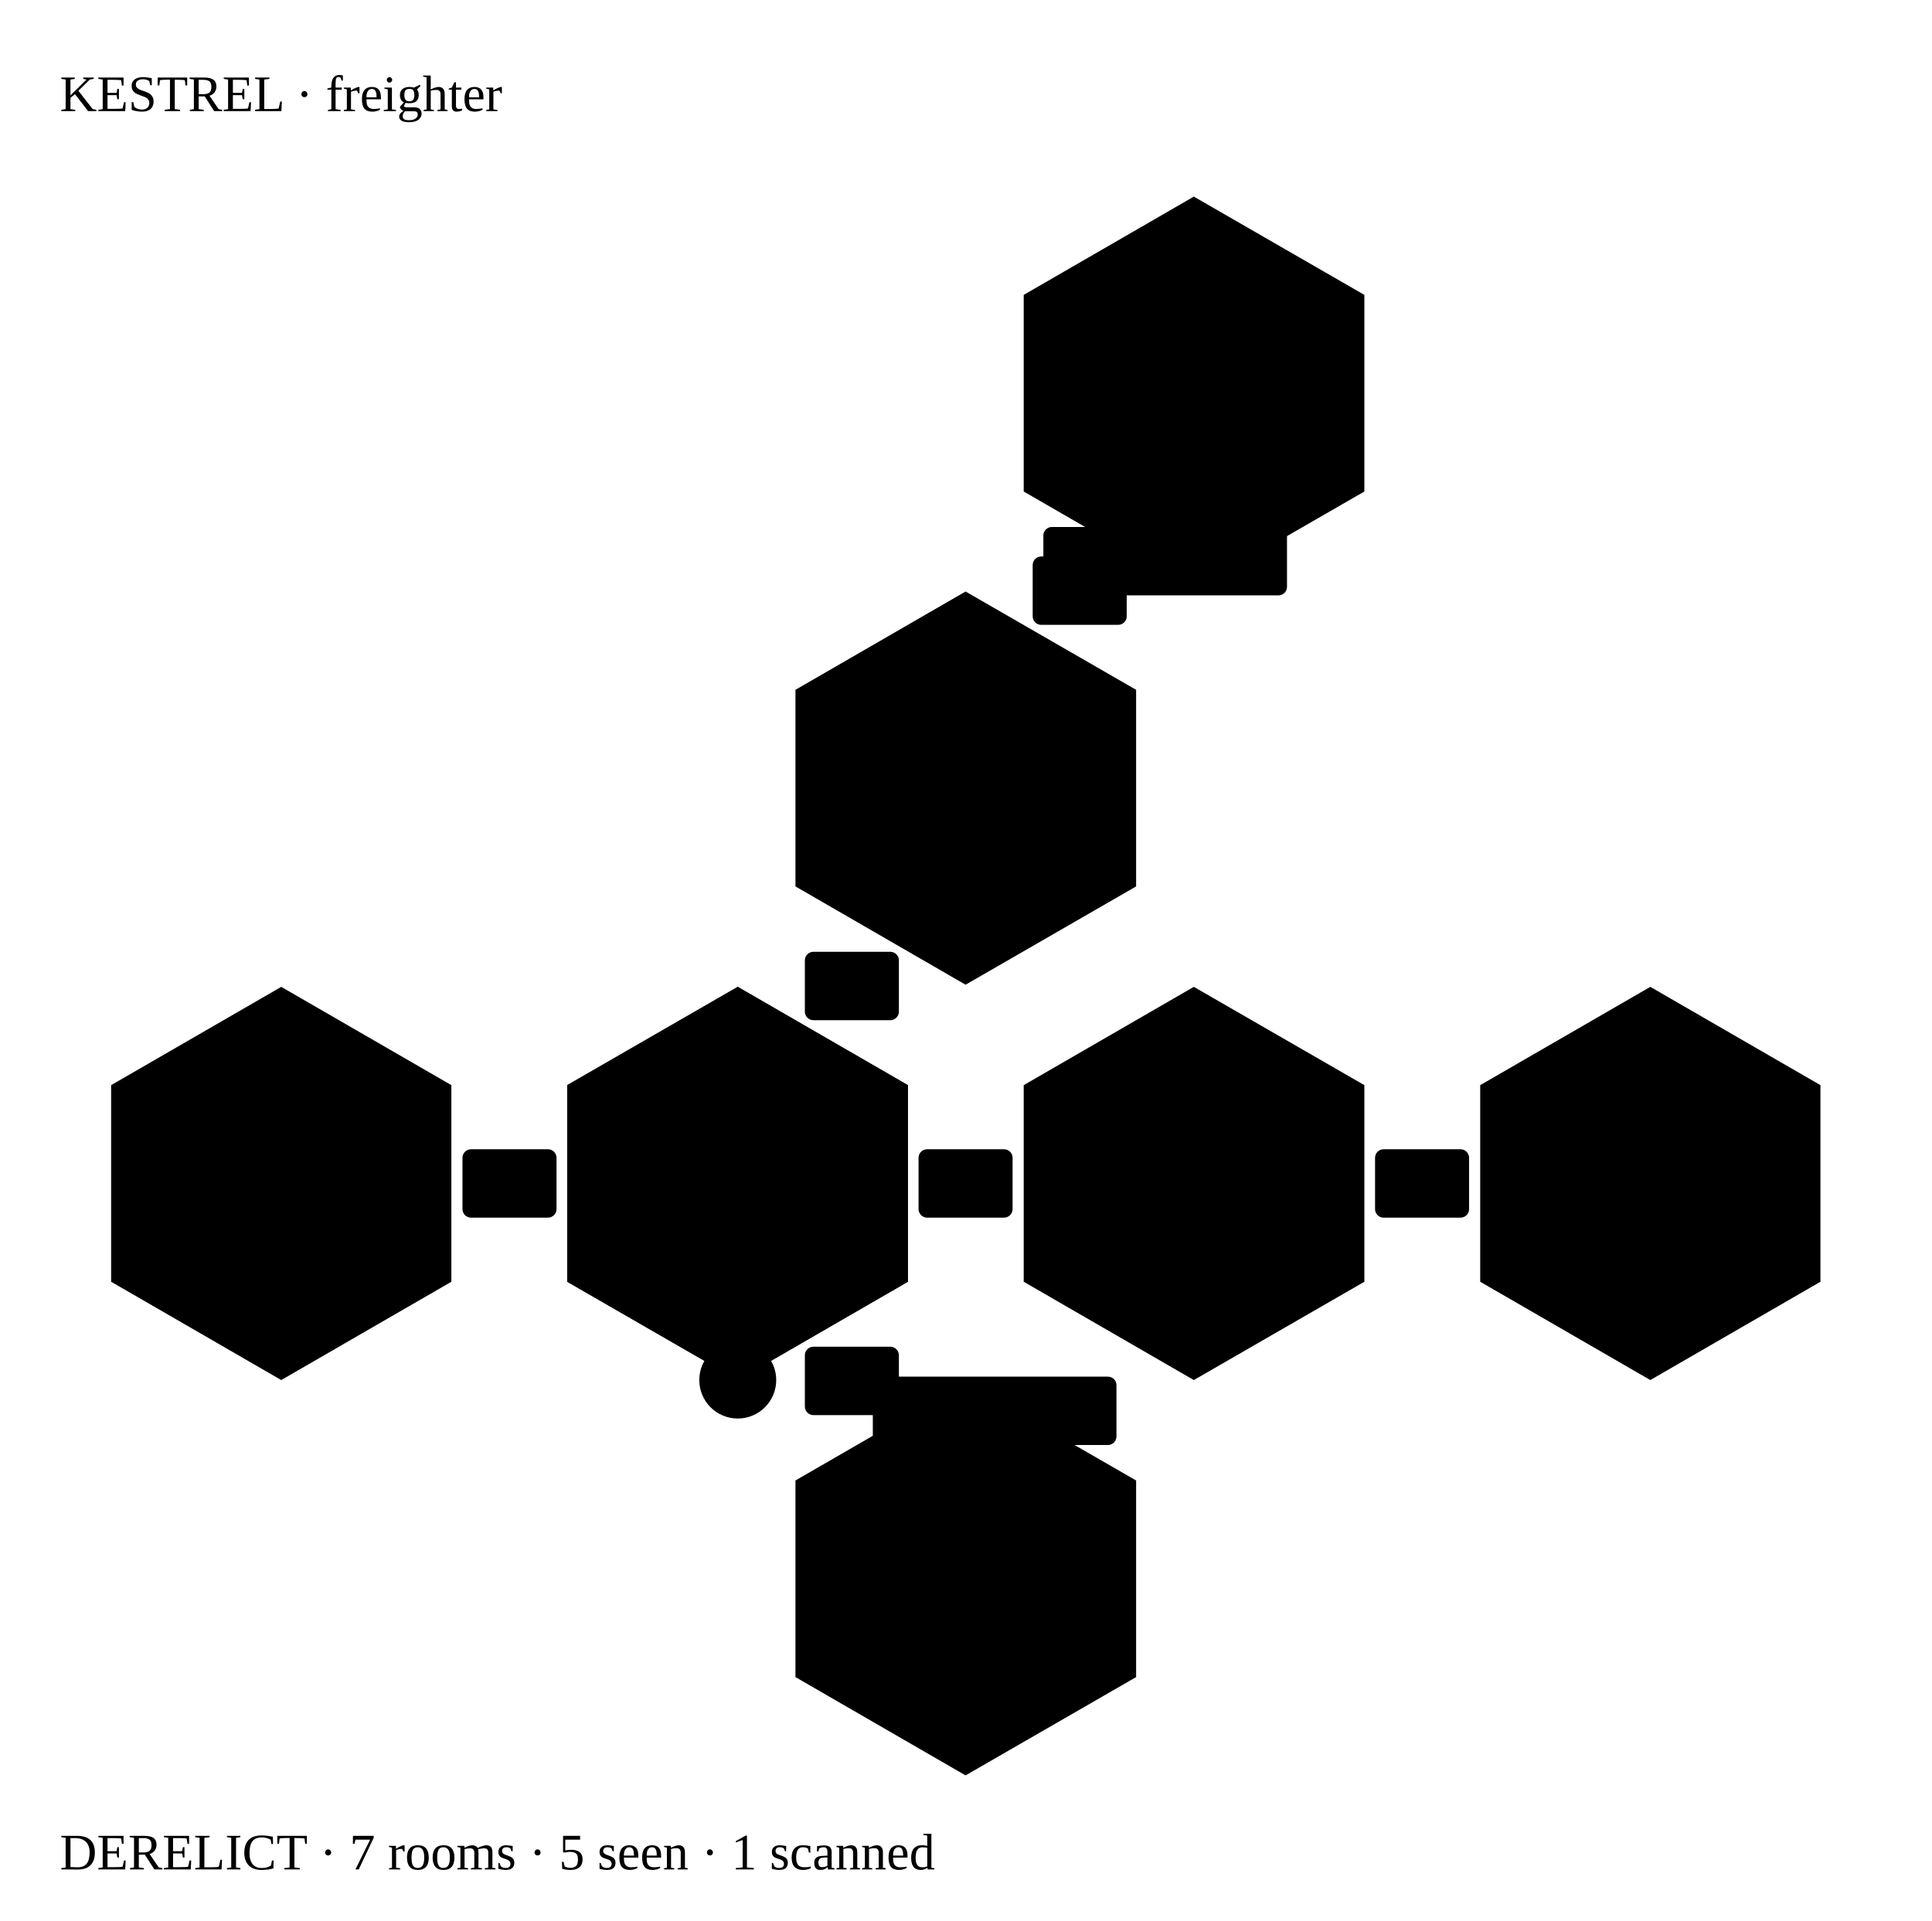
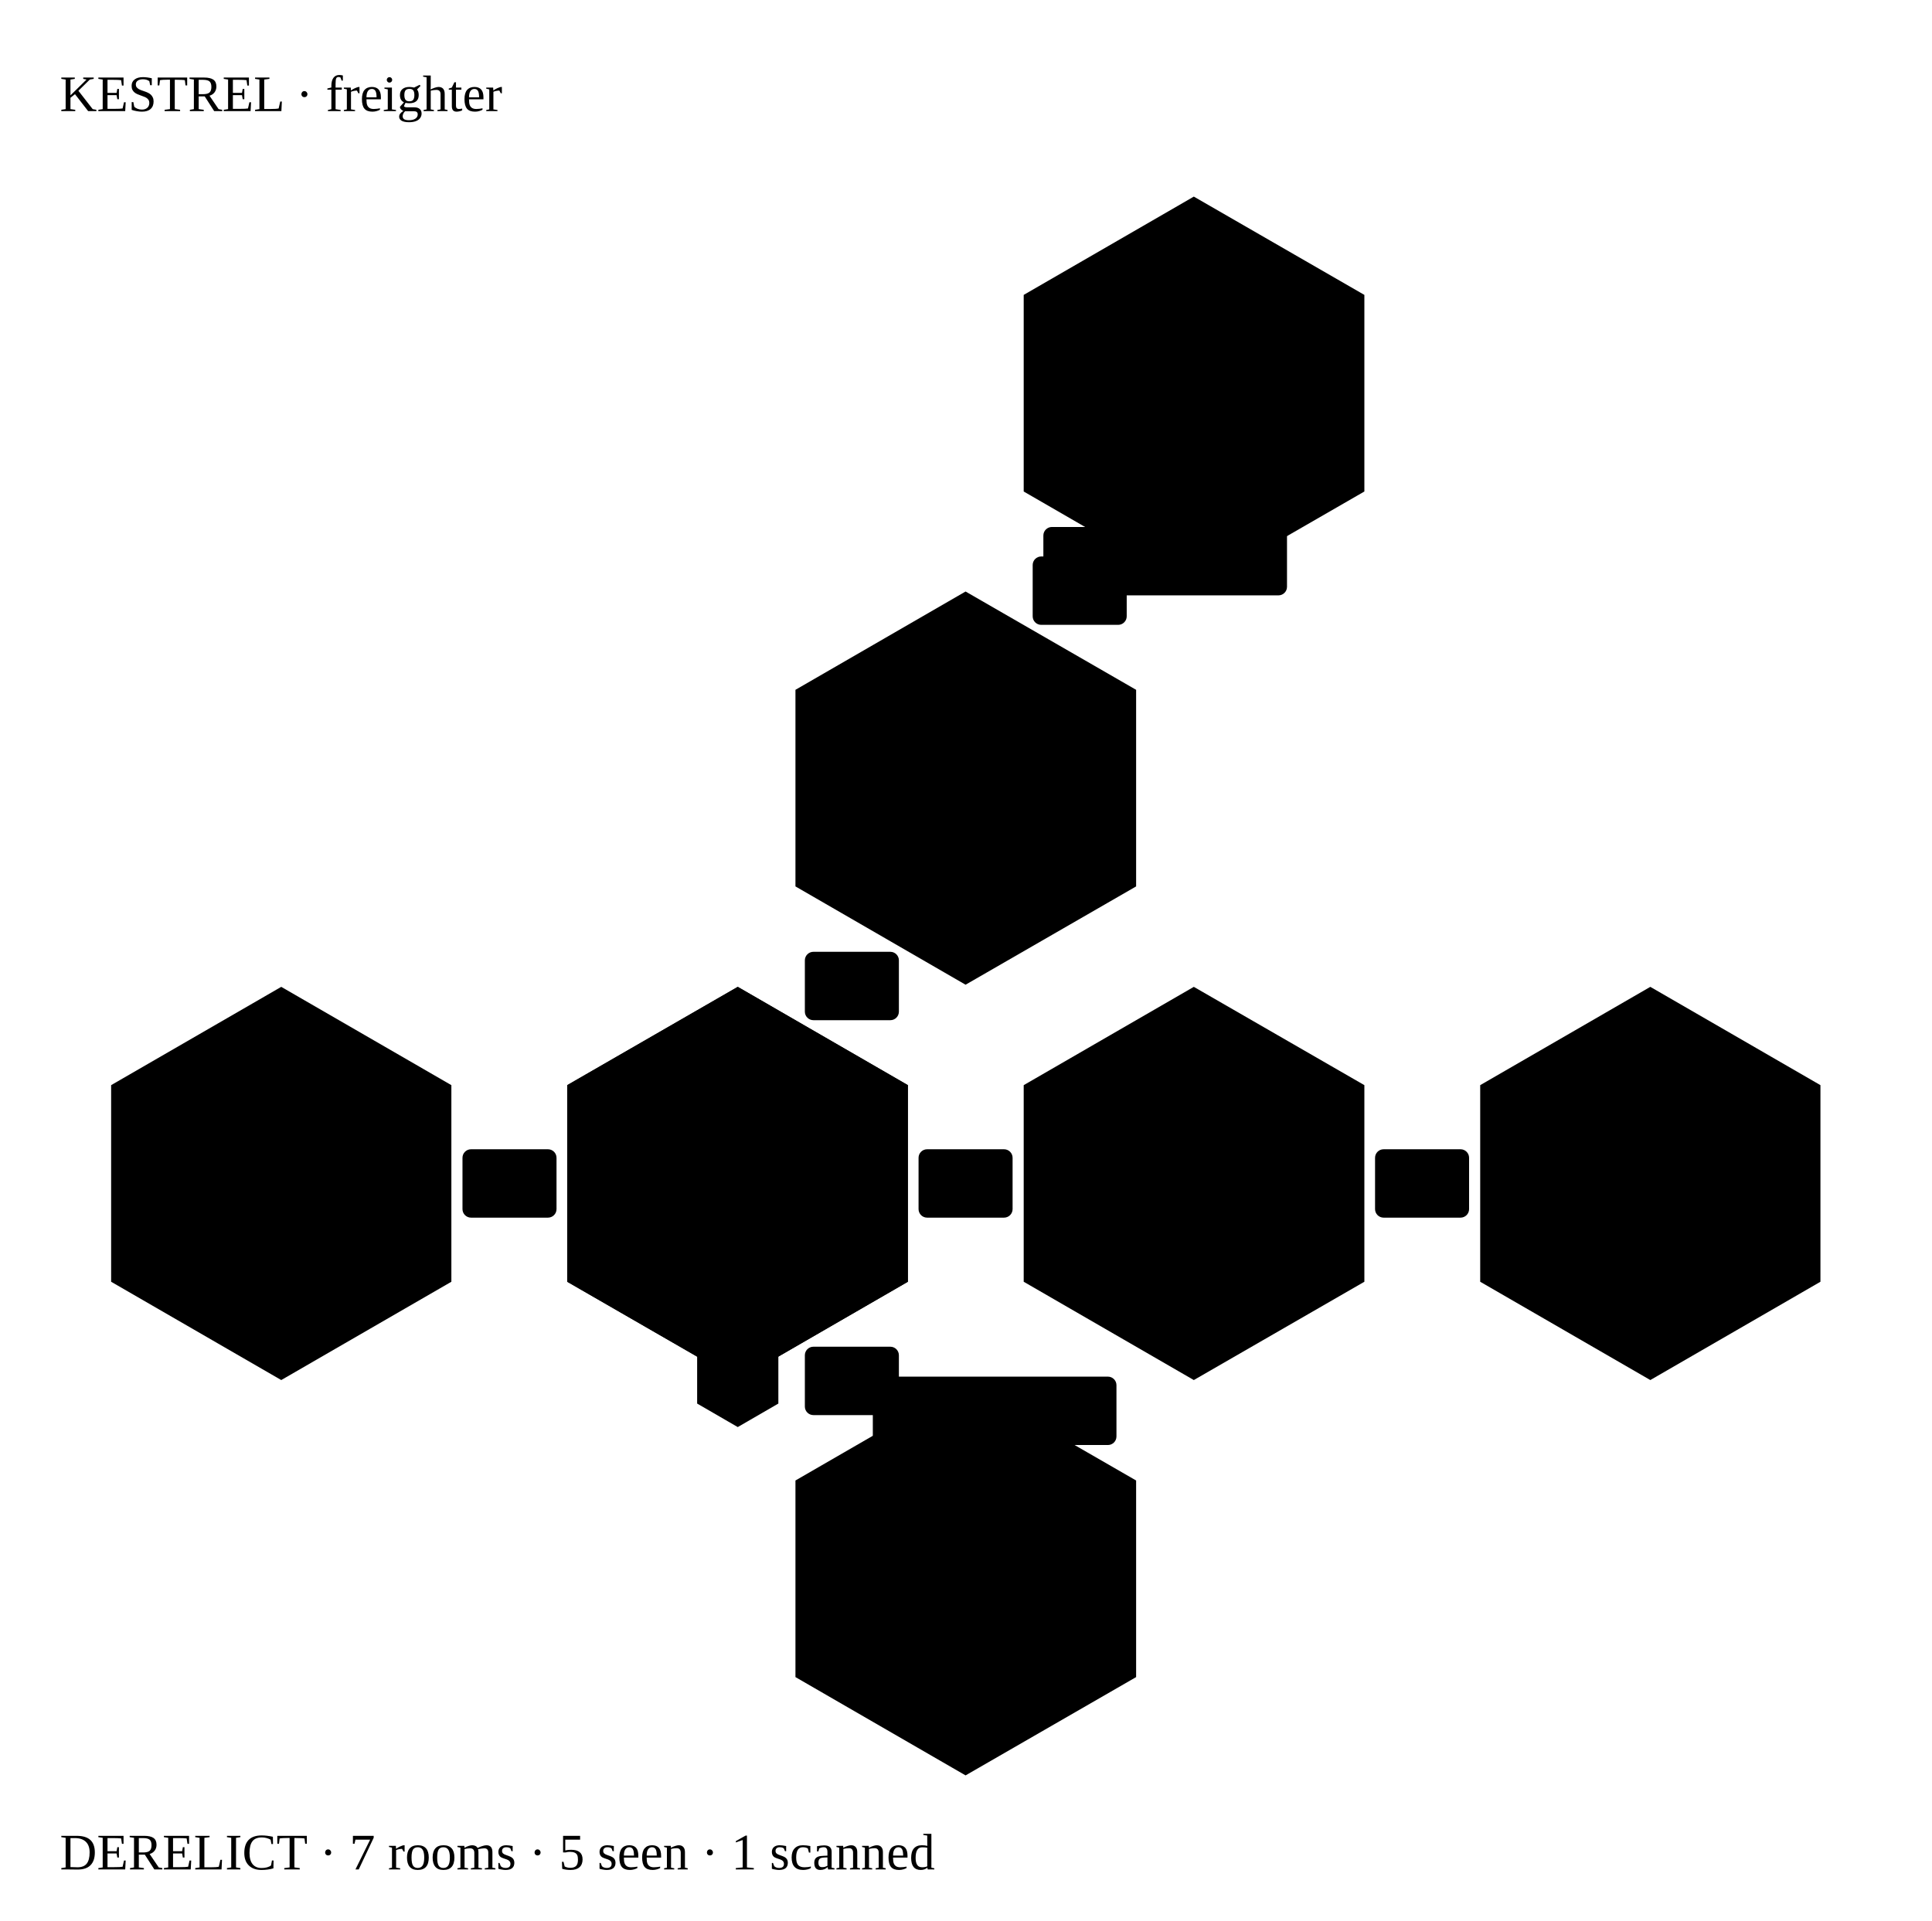
<svg class="schematic hexmap" viewBox="-65.8 -276.9 452 449.4" preserveAspectRatio="xMidYMid meet" role="img">
  <line class="duct is-open" x1="213.5" y1="-184.9" x2="160.1" y2="92.5" />
  <line class="hall-wall is-open" data-door="1" x1="39.8" y1="0" x2="66.9" y2="0" />
+   <line class="hall-floor is-open" data-door="1" x1="39.8" y1="0" x2="66.9" y2="0" />
  <line class="door-wire is-open" data-door="1" x1="39.8" y1="0" x2="66.9" y2="0" />
  <line class="hall-wall is-locked" data-door="2" x1="146.6" y1="0" x2="173.7" y2="0" />
+   <line class="hall-floor is-locked" data-door="2" x1="146.6" y1="0" x2="173.7" y2="0" />
  <line class="door-wire is-locked" data-door="2" x1="146.6" y1="0" x2="173.7" y2="0" />
  <line class="hall-wall is-open" data-door="3" x1="126.7" y1="-34.5" x2="140.2" y2="-58" />
+   <line class="hall-floor is-open" data-door="3" x1="126.7" y1="-34.5" x2="140.2" y2="-58" />
  <line class="door-wire is-open" data-door="3" x1="126.7" y1="-34.5" x2="140.2" y2="-58" />
  <line class="hall-wall is-sealed" data-door="4" x1="253.4" y1="0" x2="280.5" y2="0" />
+   <line class="hall-floor is-sealed" data-door="4" x1="253.4" y1="0" x2="280.5" y2="0" />
  <line class="door-wire is-sealed" data-door="4" x1="253.4" y1="0" x2="280.5" y2="0" />
  <line class="hall-wall is-open" data-door="5" x1="180.1" y1="-127" x2="193.6" y2="-150.4" />
+   <line class="hall-floor is-open" data-door="5" x1="180.1" y1="-127" x2="193.6" y2="-150.4" />
  <line class="door-wire is-open" data-door="5" x1="180.1" y1="-127" x2="193.6" y2="-150.4" />
  <line class="hall-wall is-open" data-door="7" x1="140.2" y1="58" x2="126.7" y2="34.5" />
+   <line class="hall-floor is-open" data-door="7" x1="140.2" y1="58" x2="126.7" y2="34.5" />
  <line class="door-wire is-open" data-door="7" x1="140.2" y1="58" x2="126.7" y2="34.5" />
  <g class="room is-visible" data-room="0">
    <polygon class="room-box" points="0,-46 39.8,-23 39.8,23 0,46 -39.8,23 -39.8,-23" />
+     <rect class="room-band" x="-36.8" y="-15" width="73.7" height="16" />
    <text class="room-name" x="0" y="-4" text-anchor="middle">DOCKING</text>
    <text class="room-id" x="0" y="12" text-anchor="middle">r1</text>
    <text class="glyph" x="0" y="26" text-anchor="middle">a1 %</text>
  </g>
  <g class="room is-current" data-room="1">
    <polygon class="room-halo" points="106.8,-46 146.6,-23 146.6,23 106.8,46 66.9,23 66.9,-23" />
    <polygon class="room-box" points="106.8,-46 146.6,-23 146.6,23 106.8,46 66.9,23 66.9,-23" />
-     <text class="room-name" x="106.8" y="-4" text-anchor="middle">CARGO BAY</text>
+     <rect class="room-band" x="69.9" y="-15" width="73.7" height="16" />
+     <text class="room-name" x="106.8" y="-4" text-anchor="middle" textLength="67.7" lengthAdjust="spacingAndGlyphs">CARGO BAY</text>
    <text class="room-id" x="106.8" y="12" text-anchor="middle">r2</text>
  </g>
  <g class="room is-scanned" data-room="2">
    <polygon class="room-box" points="213.5,-46 253.4,-23 253.4,23 213.5,46 173.7,23 173.7,-23" />
+     <rect class="room-band" x="176.7" y="-15" width="73.7" height="16" />
+     <line class="band-hatch" x1="176.7" y1="-7" x2="250.4" y2="-7" />
    <text class="room-name" x="213.5" y="-4" text-anchor="middle">STORAGE</text>
    <text class="room-id" x="213.5" y="12" text-anchor="middle">r3</text>
  </g>
  <g class="room is-visible" data-room="3">
    <polygon class="room-box" points="160.1,-138.5 200,-115.5 200,-69.5 160.1,-46.5 120.3,-69.5 120.3,-115.5" />
-     <text class="room-name" x="160.1" y="-96.5" text-anchor="middle">HAB BLOCK</text>
+     <rect class="room-band" x="123.3" y="-107.5" width="73.7" height="16" />
+     <text class="room-name" x="160.1" y="-96.5" text-anchor="middle" textLength="67.7" lengthAdjust="spacingAndGlyphs">HAB BLOCK</text>
    <text class="room-id" x="160.1" y="-80.5" text-anchor="middle">r4</text>
  </g>
  <g class="room is-unknown" data-room="4">
    <polygon class="room-box" points="320.3,-46 360.1,-23 360.1,23 320.3,46 280.5,23 280.5,-23" />
    <text class="room-name" x="320.3" y="-4" text-anchor="middle">····</text>
    <text class="room-id" x="320.3" y="12" text-anchor="middle">r5</text>
  </g>
  <g class="room is-explored" data-room="5">
    <polygon class="room-box" points="213.5,-230.9 253.4,-207.9 253.4,-161.9 213.5,-138.9 173.7,-161.9 173.7,-207.9" />
+     <rect class="room-band" x="176.7" y="-199.9" width="73.7" height="16" />
    <text class="room-name" x="213.5" y="-188.9" text-anchor="middle">MESS</text>
    <text class="room-id" x="213.5" y="-172.9" text-anchor="middle">r6</text>
  </g>
  <g class="room is-visible" data-room="6">
    <polygon class="room-box" points="160.1,46.5 200,69.5 200,115.5 160.1,138.5 120.3,115.5 120.3,69.5" />
+     <rect class="room-band" x="123.3" y="77.5" width="73.7" height="16" />
    <text class="room-name" x="160.1" y="88.5" text-anchor="middle">LAB</text>
    <text class="room-id" x="160.1" y="104.5" text-anchor="middle">r7</text>
  </g>
  <g class="door is-open" data-door="1">
    <rect class="door-tag" x="42.4" y="-8" width="22" height="16" rx="2" />
    <text class="door-label" x="53.4" y="4" text-anchor="middle">d1</text>
  </g>
  <g class="door is-locked" data-door="2">
    <rect class="door-tag" x="149.1" y="-8" width="22" height="16" rx="2" />
    <text class="door-label" x="160.1" y="4" text-anchor="middle">d2</text>
  </g>
  <g class="door is-open" data-door="3">
    <rect class="door-tag" x="122.5" y="-54.2" width="22" height="16" rx="2" />
    <text class="door-label" x="133.5" y="-42.2" text-anchor="middle">d3</text>
  </g>
  <g class="door is-sealed" data-door="4">
    <rect class="door-tag" x="255.9" y="-8" width="22" height="16" rx="2" />
    <text class="door-label" x="266.9" y="4" text-anchor="middle">d4</text>
  </g>
  <g class="door is-open" data-door="5">
    <rect class="door-tag" x="175.8" y="-146.7" width="22" height="16" rx="2" />
    <text class="door-label" x="186.8" y="-134.7" text-anchor="middle">d5</text>
  </g>
  <g class="door is-open" data-door="7">
    <rect class="door-tag" x="122.5" y="38.2" width="22" height="16" rx="2" />
    <text class="door-label" x="133.5" y="50.2" text-anchor="middle">d7</text>
  </g>
  <g class="door link is-open" data-door="6">
    <rect class="door-tag" x="178.3" y="-153.6" width="57" height="16" rx="2" />
    <text class="door-label" x="206.8" y="-141.6" text-anchor="middle">d6 → r7</text>
  </g>
  <g class="door link is-open" data-door="6">
    <rect class="door-tag" x="138.4" y="45.2" width="57" height="16" rx="2" />
    <text class="door-label" x="166.9" y="57.2" text-anchor="middle">d6 → r6</text>
  </g>
  <g class="drone-mark" transform="translate(106.8,46)">
-     <circle class="drone-disc" cx="0" cy="0" r="9" />
-     <polygon class="drone-core" points="-4,0 0,-4 4,0 0,4" />
+     <polygon class="drone-disc" points="0,-11 9.5,-5.5 9.5,5.5 0,11 -9.5,5.5 -9.5,-5.5" />
+     <polygon class="drone-core" points="0,-7.5 6.5,-3.7 6.5,3.8 0,7.5 -6.5,3.8 -6.5,-3.7" />
+     <polygon class="drone-pip" points="-4,0 0,-4 4,0 0,4" />
  </g>
  <text class="banner" x="-51.8" y="-250.9">KESTREL · freighter</text>
  <text class="ship-line" x="-51.8" y="160.5">DERELICT · 7 rooms · 5 seen · 1 scanned</text>
</svg>
